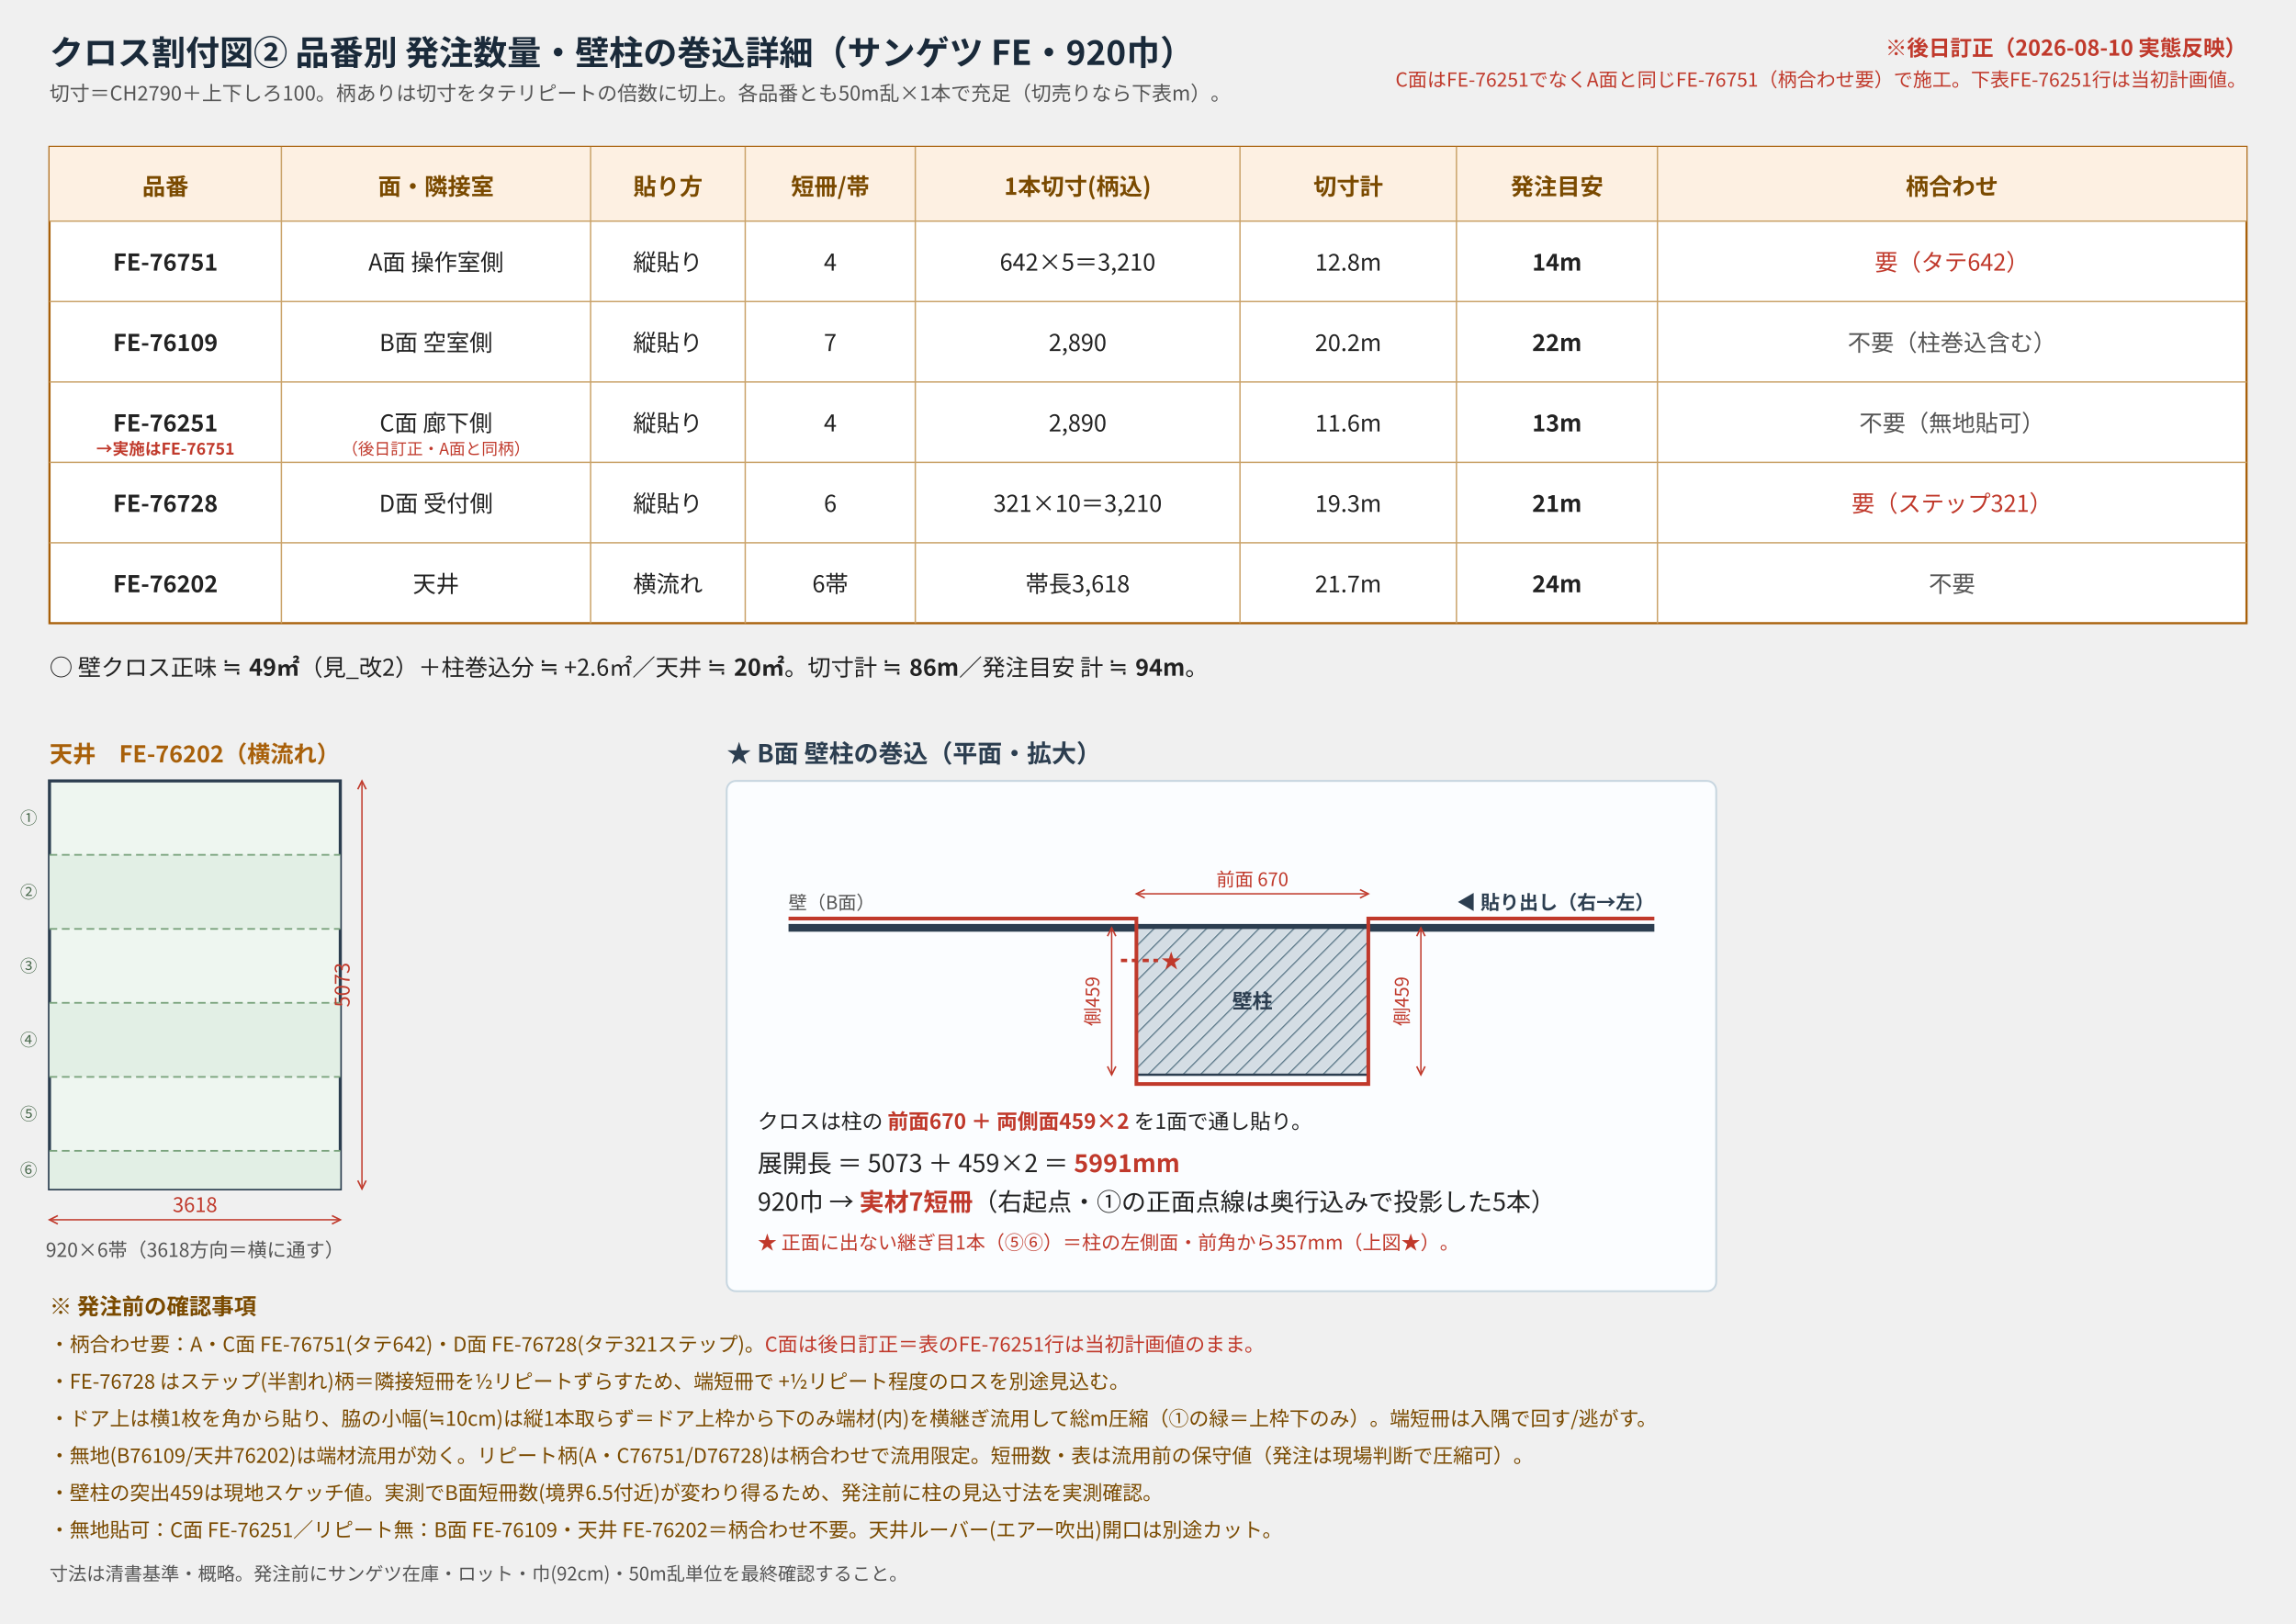
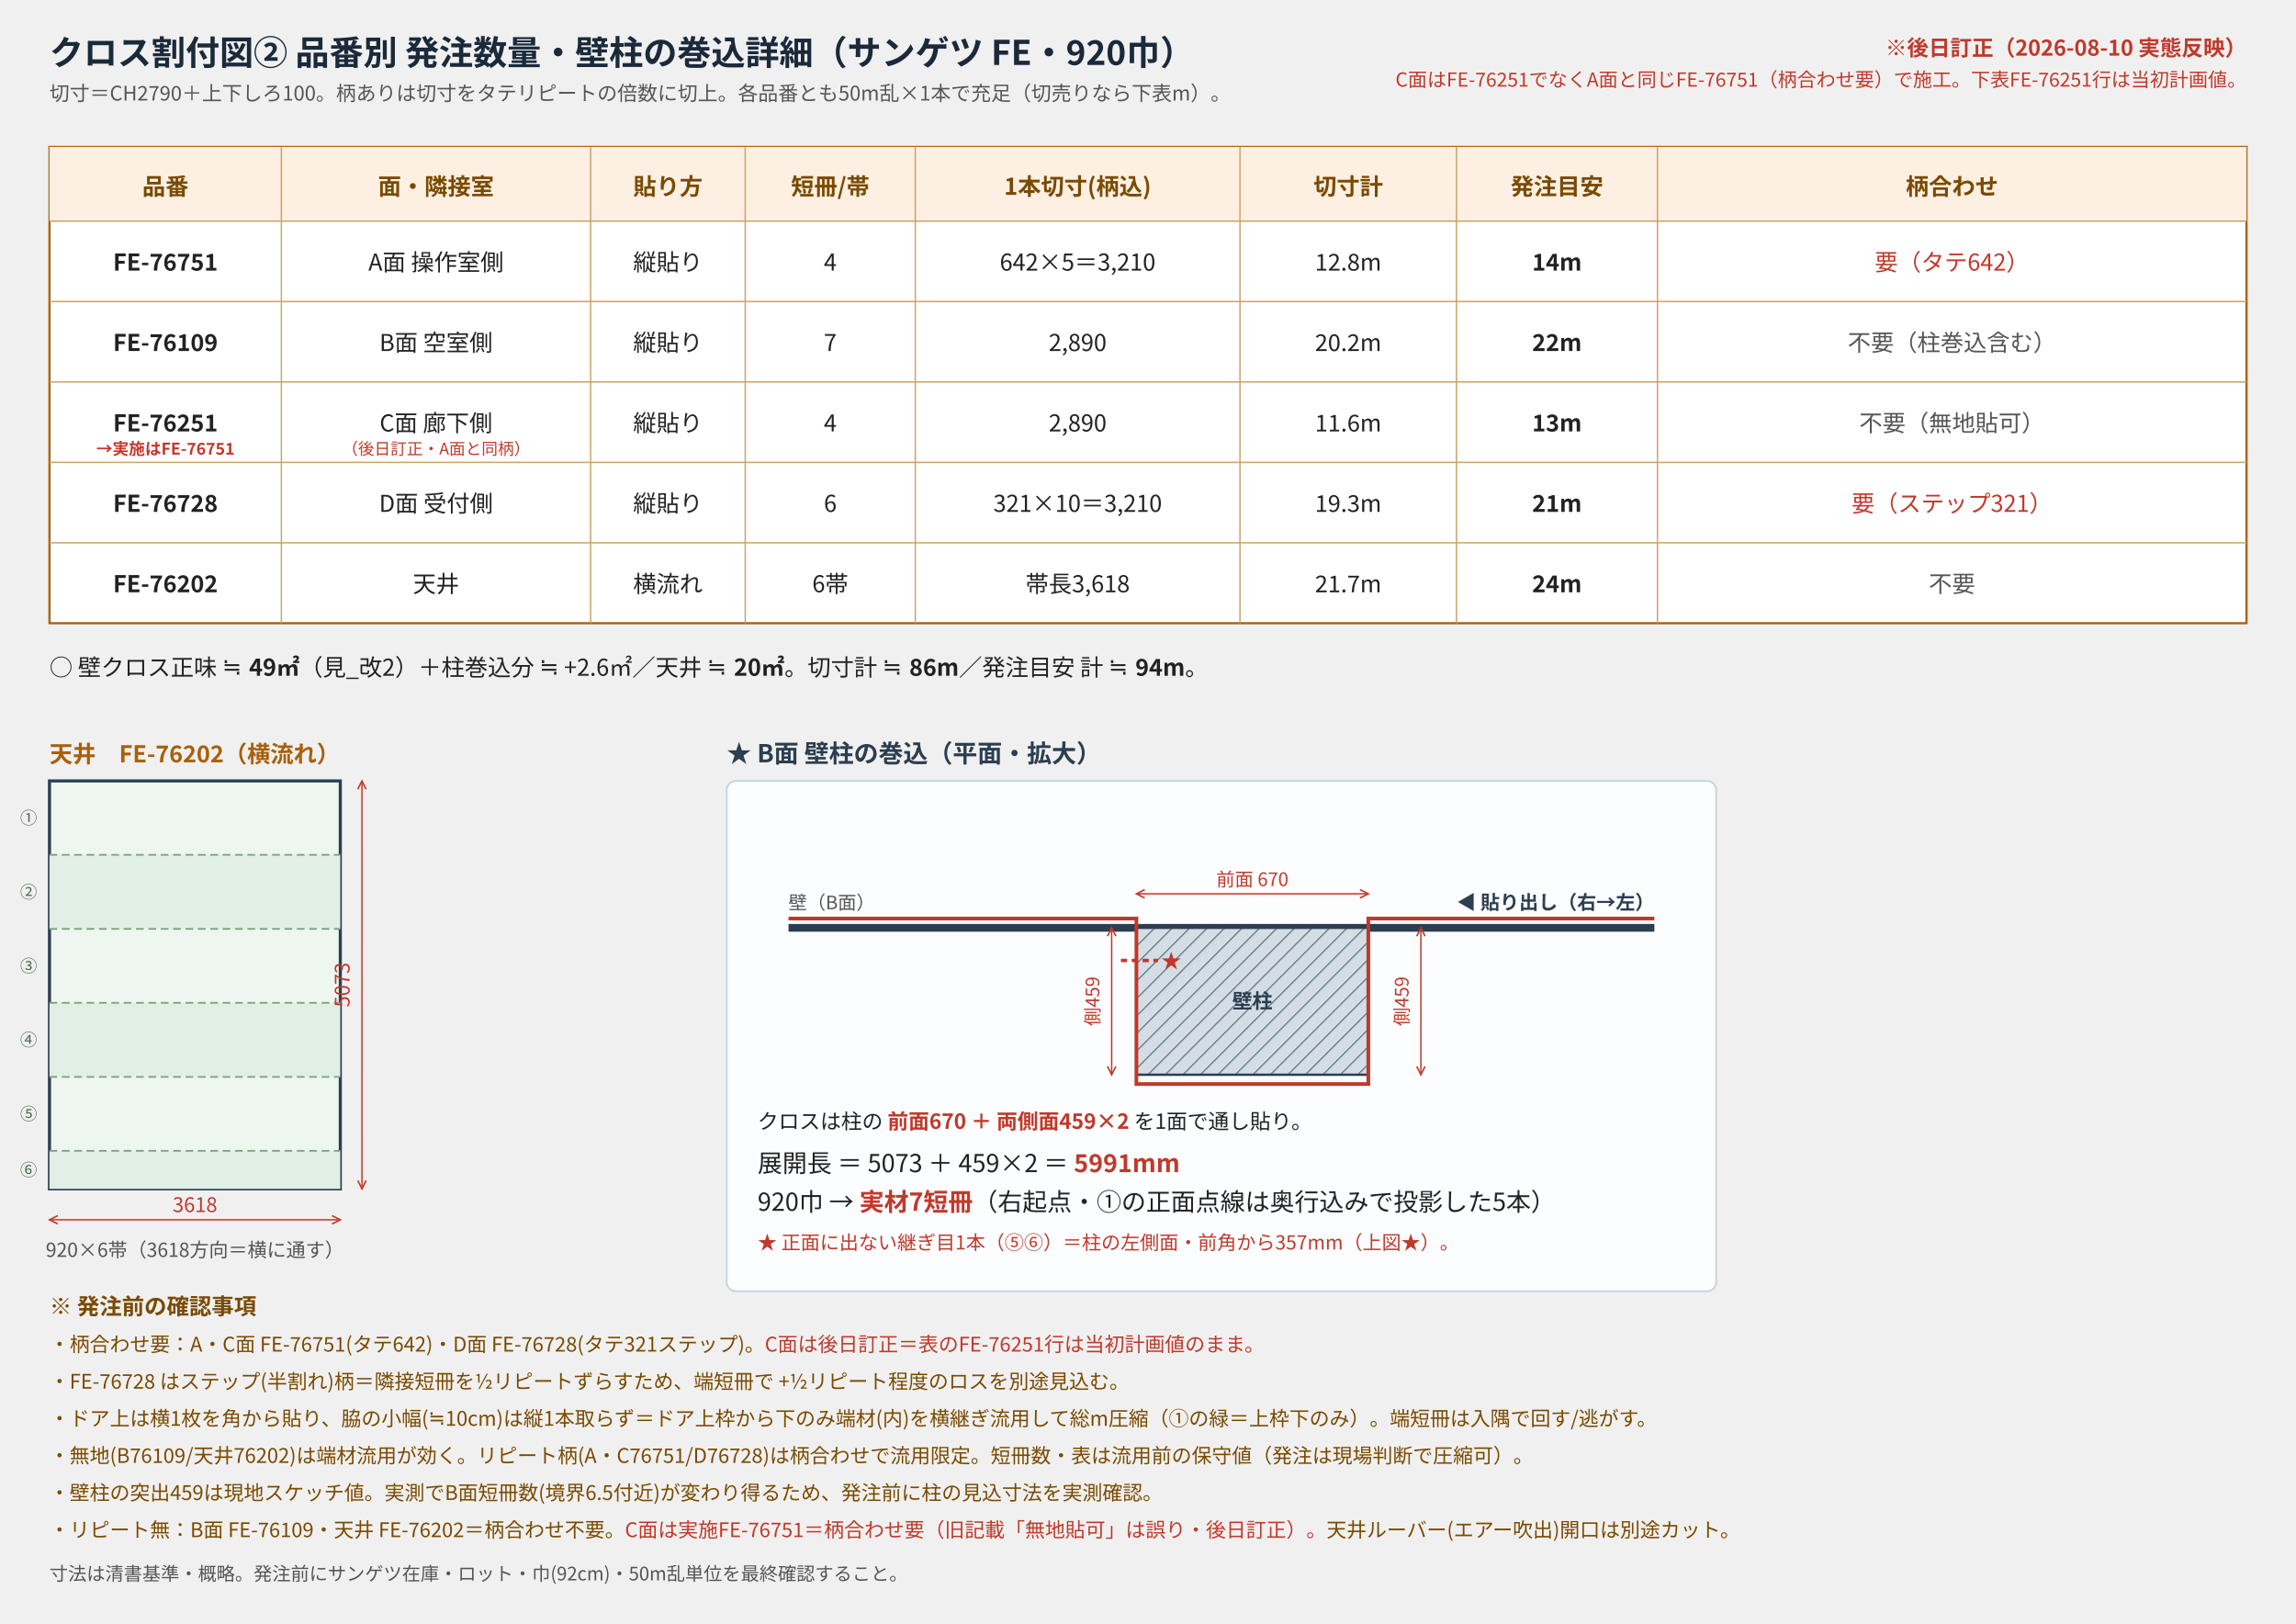
<svg xmlns="http://www.w3.org/2000/svg" viewBox="0 0 1485 1050" font-family="'Noto Sans CJK JP','Noto Sans JP','Yu Gothic','Meiryo',sans-serif">
  <defs>
    <marker id="dimS" markerWidth="11" markerHeight="11" refX="2" refY="5" orient="auto">
      <path d="M8,2 L2,5 L8,8" fill="none" stroke="#c0392b" stroke-width="1.1" />
    </marker>
    <marker id="dimE" markerWidth="11" markerHeight="11" refX="8" refY="5" orient="auto">
      <path d="M2,2 L8,5 L2,8" fill="none" stroke="#c0392b" stroke-width="1.1" />
    </marker>
    <pattern id="col" width="8" height="8" patternUnits="userSpaceOnUse" patternTransform="rotate(45)">
      <rect width="8" height="8" fill="#d4dde4" />
      <line x1="0" y1="0" x2="0" y2="8" stroke="#5f7c8c" stroke-width="1.6" />
    </pattern>
    <pattern id="colside" width="8" height="8" patternUnits="userSpaceOnUse" patternTransform="rotate(-45)">
      <rect width="8" height="8" fill="#e7eef3" />
      <line x1="0" y1="0" x2="0" y2="8" stroke="#7e98a8" stroke-width="1.3" />
    </pattern>
  </defs>
  <text x="32" y="42" font-size="22" font-weight="bold" fill="#1a2a3a">クロス割付図② 品番別 発注数量・壁柱の巻込詳細（サンゲツ FE・920巾）</text>
  <text x="32" y="65" font-size="13" fill="#555">切寸＝CH2790＋上下しろ100。柄ありは切寸をタテリピートの倍数に切上。各品番とも50m乱×1本で充足（切売りなら下表m）。</text>
  <text x="1453" y="36" font-size="14" font-weight="bold" fill="#c0392b" text-anchor="end">※後日訂正（2026-08-10 実態反映）</text>
  <text x="1453" y="56" font-size="12.5" fill="#c0392b" text-anchor="end">C面はFE-76251でなくA面と同じFE-76751（柄合わせ要）で施工。下表FE-76251行は当初計画値。</text>
  <rect x="32" y="95" width="1421" height="308" fill="#fff" stroke="#a8600a" stroke-width="1.4" />
  <rect x="32" y="95" width="1421" height="48" fill="#fdf0e2" />
  <line x1="182.0" y1="95" x2="182.0" y2="403" stroke="#caa36a" stroke-width="0.9" />
  <line x1="382.0" y1="95" x2="382.0" y2="403" stroke="#caa36a" stroke-width="0.9" />
  <line x1="482.0" y1="95" x2="482.0" y2="403" stroke="#caa36a" stroke-width="0.9" />
  <line x1="592.0" y1="95" x2="592.0" y2="403" stroke="#caa36a" stroke-width="0.9" />
  <line x1="802.0" y1="95" x2="802.0" y2="403" stroke="#caa36a" stroke-width="0.9" />
  <line x1="942.0" y1="95" x2="942.0" y2="403" stroke="#caa36a" stroke-width="0.9" />
  <line x1="1072.0" y1="95" x2="1072.0" y2="403" stroke="#caa36a" stroke-width="0.9" />
  <line x1="32" y1="143" x2="1453" y2="143" stroke="#caa36a" stroke-width="0.9" />
  <line x1="32" y1="195" x2="1453" y2="195" stroke="#caa36a" stroke-width="0.9" />
  <line x1="32" y1="247" x2="1453" y2="247" stroke="#caa36a" stroke-width="0.9" />
  <line x1="32" y1="299" x2="1453" y2="299" stroke="#caa36a" stroke-width="0.9" />
  <line x1="32" y1="351" x2="1453" y2="351" stroke="#caa36a" stroke-width="0.9" />
  <text x="107.0" y="126" font-size="15" font-weight="bold" fill="#7a4a00" text-anchor="middle">品番</text>
  <text x="282.0" y="126" font-size="15" font-weight="bold" fill="#7a4a00" text-anchor="middle">面・隣接室</text>
  <text x="432.0" y="126" font-size="15" font-weight="bold" fill="#7a4a00" text-anchor="middle">貼り方</text>
  <text x="537.0" y="126" font-size="15" font-weight="bold" fill="#7a4a00" text-anchor="middle">短冊/帯</text>
  <text x="697.0" y="126" font-size="15" font-weight="bold" fill="#7a4a00" text-anchor="middle">1本切寸(柄込)</text>
  <text x="872.0" y="126" font-size="15" font-weight="bold" fill="#7a4a00" text-anchor="middle">切寸計</text>
  <text x="1007.0" y="126" font-size="15" font-weight="bold" fill="#7a4a00" text-anchor="middle">発注目安</text>
  <text x="1262.5" y="126" font-size="15" font-weight="bold" fill="#7a4a00" text-anchor="middle">柄合わせ</text>
  <text x="107.0" y="175.0" font-size="15" fill="#222" font-weight="bold" text-anchor="middle">FE-76751</text>
  <text x="282.0" y="175.0" font-size="15" fill="#222" font-weight="normal" text-anchor="middle">A面 操作室側</text>
  <text x="432.0" y="175.0" font-size="15" fill="#222" font-weight="normal" text-anchor="middle">縦貼り</text>
  <text x="537.0" y="175.0" font-size="15" fill="#222" font-weight="normal" text-anchor="middle">4</text>
  <text x="697.0" y="175.0" font-size="15" fill="#222" font-weight="normal" text-anchor="middle">642×5＝3,210</text>
  <text x="872.0" y="175.0" font-size="15" fill="#222" font-weight="normal" text-anchor="middle">12.8m</text>
  <text x="1007.0" y="175.0" font-size="15" fill="#222" font-weight="bold" text-anchor="middle">14m</text>
  <text x="1262.5" y="175.0" font-size="15" fill="#c0392b" font-weight="normal" text-anchor="middle">要（タテ642）</text>
  <text x="107.0" y="227.0" font-size="15" fill="#222" font-weight="bold" text-anchor="middle">FE-76109</text>
  <text x="282.0" y="227.0" font-size="15" fill="#222" font-weight="normal" text-anchor="middle">B面 空室側</text>
  <text x="432.0" y="227.0" font-size="15" fill="#222" font-weight="normal" text-anchor="middle">縦貼り</text>
  <text x="537.0" y="227.0" font-size="15" fill="#222" font-weight="normal" text-anchor="middle">7</text>
  <text x="697.0" y="227.0" font-size="15" fill="#222" font-weight="normal" text-anchor="middle">2,890</text>
  <text x="872.0" y="227.0" font-size="15" fill="#222" font-weight="normal" text-anchor="middle">20.2m</text>
  <text x="1007.0" y="227.0" font-size="15" fill="#222" font-weight="bold" text-anchor="middle">22m</text>
  <text x="1262.5" y="227.0" font-size="15" fill="#555" font-weight="normal" text-anchor="middle">不要（柱巻込含む）</text>
  <text x="107.0" y="279.0" font-size="15" fill="#222" font-weight="bold" text-anchor="middle">FE-76251</text>
  <text x="107.0" y="294.0" font-size="10.5" fill="#c0392b" font-weight="bold" text-anchor="middle">→実施はFE-76751</text>
  <text x="282.0" y="279.0" font-size="15" fill="#222" font-weight="normal" text-anchor="middle">C面 廊下側</text>
  <text x="282.0" y="294.0" font-size="10.5" fill="#c0392b" text-anchor="middle">（後日訂正・A面と同柄）</text>
  <text x="432.0" y="279.0" font-size="15" fill="#222" font-weight="normal" text-anchor="middle">縦貼り</text>
  <text x="537.0" y="279.0" font-size="15" fill="#222" font-weight="normal" text-anchor="middle">4</text>
  <text x="697.0" y="279.0" font-size="15" fill="#222" font-weight="normal" text-anchor="middle">2,890</text>
  <text x="872.0" y="279.0" font-size="15" fill="#222" font-weight="normal" text-anchor="middle">11.6m</text>
  <text x="1007.0" y="279.0" font-size="15" fill="#222" font-weight="bold" text-anchor="middle">13m</text>
  <text x="1262.5" y="279.0" font-size="15" fill="#555" font-weight="normal" text-anchor="middle">不要（無地貼可）</text>
  <text x="107.0" y="331.0" font-size="15" fill="#222" font-weight="bold" text-anchor="middle">FE-76728</text>
  <text x="282.0" y="331.0" font-size="15" fill="#222" font-weight="normal" text-anchor="middle">D面 受付側</text>
  <text x="432.0" y="331.0" font-size="15" fill="#222" font-weight="normal" text-anchor="middle">縦貼り</text>
  <text x="537.0" y="331.0" font-size="15" fill="#222" font-weight="normal" text-anchor="middle">6</text>
  <text x="697.0" y="331.0" font-size="15" fill="#222" font-weight="normal" text-anchor="middle">321×10＝3,210</text>
  <text x="872.0" y="331.0" font-size="15" fill="#222" font-weight="normal" text-anchor="middle">19.3m</text>
  <text x="1007.0" y="331.0" font-size="15" fill="#222" font-weight="bold" text-anchor="middle">21m</text>
  <text x="1262.5" y="331.0" font-size="15" fill="#c0392b" font-weight="normal" text-anchor="middle">要（ステップ321）</text>
  <text x="107.0" y="383.0" font-size="15" fill="#222" font-weight="bold" text-anchor="middle">FE-76202</text>
  <text x="282.0" y="383.0" font-size="15" fill="#222" font-weight="normal" text-anchor="middle">天井</text>
  <text x="432.0" y="383.0" font-size="15" fill="#222" font-weight="normal" text-anchor="middle">横流れ</text>
  <text x="537.0" y="383.0" font-size="15" fill="#222" font-weight="normal" text-anchor="middle">6帯</text>
  <text x="697.0" y="383.0" font-size="15" fill="#222" font-weight="normal" text-anchor="middle">帯長3,618</text>
  <text x="872.0" y="383.0" font-size="15" fill="#222" font-weight="normal" text-anchor="middle">21.7m</text>
  <text x="1007.0" y="383.0" font-size="15" fill="#222" font-weight="bold" text-anchor="middle">24m</text>
  <text x="1262.5" y="383.0" font-size="15" fill="#555" font-weight="normal" text-anchor="middle">不要</text>
  <text x="32" y="437" font-size="15" fill="#222">○ 壁クロス正味 ≒ <tspan font-weight="bold">49㎡</tspan>（見_改2）＋柱巻込分 ≒ +2.6㎡／天井 ≒ <tspan font-weight="bold">20㎡</tspan>。切寸計 ≒ <tspan font-weight="bold">86m</tspan>／発注目安 計 ≒ <tspan font-weight="bold">94m</tspan>。</text>
  <text x="32" y="493" font-size="15" font-weight="bold" fill="#a8600a">天井　FE-76202（横流れ）</text>
  <rect x="32" y="505" width="188.1" height="263.8" fill="#eef6f0" stroke="#2c3e50" stroke-width="2" />
  <rect x="32" y="552.8" width="188.1" height="47.8" fill="#e2efe5" />
  <rect x="32" y="648.5" width="188.1" height="47.8" fill="#e2efe5" />
  <rect x="32" y="744.2" width="188.1" height="24.6" fill="#e2efe5" />
  <line x1="32" y1="552.8" x2="220.1" y2="552.8" stroke="#7aa37d" stroke-width="1.1" stroke-dasharray="5 3" />
  <line x1="32" y1="600.7" x2="220.1" y2="600.7" stroke="#7aa37d" stroke-width="1.1" stroke-dasharray="5 3" />
  <line x1="32" y1="648.5" x2="220.1" y2="648.5" stroke="#7aa37d" stroke-width="1.1" stroke-dasharray="5 3" />
  <line x1="32" y1="696.4" x2="220.1" y2="696.4" stroke="#7aa37d" stroke-width="1.1" stroke-dasharray="5 3" />
  <line x1="32" y1="744.2" x2="220.1" y2="744.2" stroke="#7aa37d" stroke-width="1.1" stroke-dasharray="5 3" />
  <text x="24" y="532.9" font-size="11" fill="#4a6a4d" text-anchor="end">①</text>
  <text x="24" y="580.8" font-size="11" fill="#4a6a4d" text-anchor="end">②</text>
  <text x="24" y="628.6" font-size="11" fill="#4a6a4d" text-anchor="end">③</text>
  <text x="24" y="676.4" font-size="11" fill="#4a6a4d" text-anchor="end">④</text>
  <text x="24" y="724.3" font-size="11" fill="#4a6a4d" text-anchor="end">⑤</text>
  <text x="24" y="760.5" font-size="11" fill="#4a6a4d" text-anchor="end">⑥</text>
  <line x1="32.0" y1="788.8" x2="220.1" y2="788.8" stroke="#c0392b" stroke-width="0.9" marker-start="url(#dimS)" marker-end="url(#dimE)" />
  <text x="126.1" y="783.8" font-size="13" fill="#c0392b" text-anchor="middle">3618</text>
  <line x1="234.1" y1="505.0" x2="234.1" y2="768.8" stroke="#c0392b" stroke-width="0.9" marker-start="url(#dimS)" marker-end="url(#dimE)" />
  <text x="226.1" y="636.9" font-size="13" fill="#c0392b" transform="rotate(-90 226.1 636.9)" text-anchor="middle">5073</text>
  <text x="126.1" y="812.8" font-size="12.5" fill="#555" text-anchor="middle">920×6帯（3618方向＝横に通す）</text>
  <text x="470" y="493" font-size="16" font-weight="bold" fill="#2c3e50">★ B面 壁柱の巻込（平面・拡大）</text>
  <rect x="470" y="505" width="640" height="330" fill="#fbfdff" stroke="#c7d6e0" stroke-width="1.2" rx="6" />
  <line x1="510" y1="600" x2="1070" y2="600" stroke="#2c3e50" stroke-width="5" />
  <text x="510" y="588" font-size="12" fill="#555">壁（B面）</text>
  <text x="1070" y="588" font-size="12.5" font-weight="bold" fill="#2c3e50" text-anchor="end">◀ 貼り出し（右→左）</text>
  <rect x="735" y="600" width="150" height="95" fill="url(#col)" stroke="#2c3e50" stroke-width="1.5" />
  <text x="810" y="652" font-size="13" fill="#2c3e50" text-anchor="middle" font-weight="bold">壁柱</text>
  <path d="M510,594 L735,594 L735,701 L885,701 L885,594 L1070,594" fill="none" stroke="#c0392b" stroke-width="2.4" />
  <line x1="735.0" y1="578.0" x2="885.0" y2="578.0" stroke="#c0392b" stroke-width="0.9" marker-start="url(#dimS)" marker-end="url(#dimE)" />
  <text x="810.0" y="573.0" font-size="12" fill="#c0392b" text-anchor="middle">前面 670</text>
  <line x1="719.0" y1="600.0" x2="719.0" y2="695.0" stroke="#c0392b" stroke-width="0.9" marker-start="url(#dimS)" marker-end="url(#dimE)" />
  <text x="711.0" y="647.5" font-size="12" fill="#c0392b" transform="rotate(-90 711.0 647.5)" text-anchor="middle">側459</text>
  <line x1="919.0" y1="600.0" x2="919.0" y2="695.0" stroke="#c0392b" stroke-width="0.9" marker-start="url(#dimS)" marker-end="url(#dimE)" />
  <text x="911.0" y="647.5" font-size="12" fill="#c0392b" transform="rotate(-90 911.0 647.5)" text-anchor="middle">側459</text>
  <line x1="725" y1="621.1" x2="749" y2="621.1" stroke="#c0392b" stroke-width="2.2" stroke-dasharray="4 3" />
  <text x="751" y="626.1" font-size="13" font-weight="bold" fill="#c0392b">★</text>
  <text x="490" y="730" font-size="13.5" fill="#222">クロスは柱の <tspan font-weight="bold" fill="#c0392b">前面670 ＋ 両側面459×2</tspan> を1面で通し貼り。</text>
  <text x="490" y="758" font-size="16" fill="#222">展開長 ＝ 5073 ＋ 459×2 ＝ <tspan font-weight="bold" fill="#c0392b">5991mm</tspan>
  </text>
  <text x="490" y="783" font-size="16" fill="#222">920巾 → <tspan font-weight="bold" fill="#c0392b">実材7短冊</tspan>（右起点・①の正面点線は奥行込みで投影した5本）</text>
  <text x="490" y="808" font-size="12.5" fill="#c0392b">★ 正面に出ない継ぎ目1本（⑤⑥）＝柱の左側面・前角から357mm（上図★）。</text>
  <text x="32" y="850" font-size="14.5" font-weight="bold" fill="#7a4a00">※ 発注前の確認事項</text>
  <text x="32" y="874" font-size="13" fill="#7a4a00">・柄合わせ要：A・C面 FE-76751(タテ642)・D面 FE-76728(タテ321ステップ)。<tspan fill="#c0392b">C面は後日訂正＝表のFE-76251行は当初計画値のまま。</tspan>
  </text>
  <text x="32" y="898" font-size="13" fill="#7a4a00">・FE-76728 はステップ(半割れ)柄＝隣接短冊を½リピートずらすため、端短冊で +½リピート程度のロスを別途見込む。</text>
  <text x="32" y="922" font-size="13" fill="#7a4a00">・ドア上は横1枚を角から貼り、脇の小幅(≒10cm)は縦1本取らず＝ドア上枠から下のみ端材(内)を横継ぎ流用して総m圧縮（①の緑＝上枠下のみ）。端短冊は入隅で回す/逃がす。</text>
  <text x="32" y="946" font-size="13" fill="#7a4a00">・無地(B76109/天井76202)は端材流用が効く。リピート柄(A・C76751/D76728)は柄合わせで流用限定。短冊数・表は流用前の保守値（発注は現場判断で圧縮可）。</text>
  <text x="32" y="970" font-size="13" fill="#7a4a00">・壁柱の突出459は現地スケッチ値。実測でB面短冊数(境界6.5付近)が変わり得るため、発注前に柱の見込寸法を実測確認。</text>
-   <text x="32" y="994" font-size="13" fill="#7a4a00">・無地貼可：C面 FE-76251／リピート無：B面 FE-76109・天井 FE-76202＝柄合わせ不要。天井ルーバー(エアー吹出)開口は別途カット。</text>
+   <text x="32" y="994" font-size="13" fill="#7a4a00">・リピート無：B面 FE-76109・天井 FE-76202＝柄合わせ不要。<tspan fill="#c0392b">C面は実施FE-76751＝柄合わせ要（旧記載「無地貼可」は誤り・後日訂正）。</tspan>天井ルーバー(エアー吹出)開口は別途カット。</text>
  <text x="32" y="1022" font-size="12" fill="#555">寸法は清書基準・概略。発注前にサンゲツ在庫・ロット・巾(92cm)・50m乱単位を最終確認すること。</text>
</svg>
